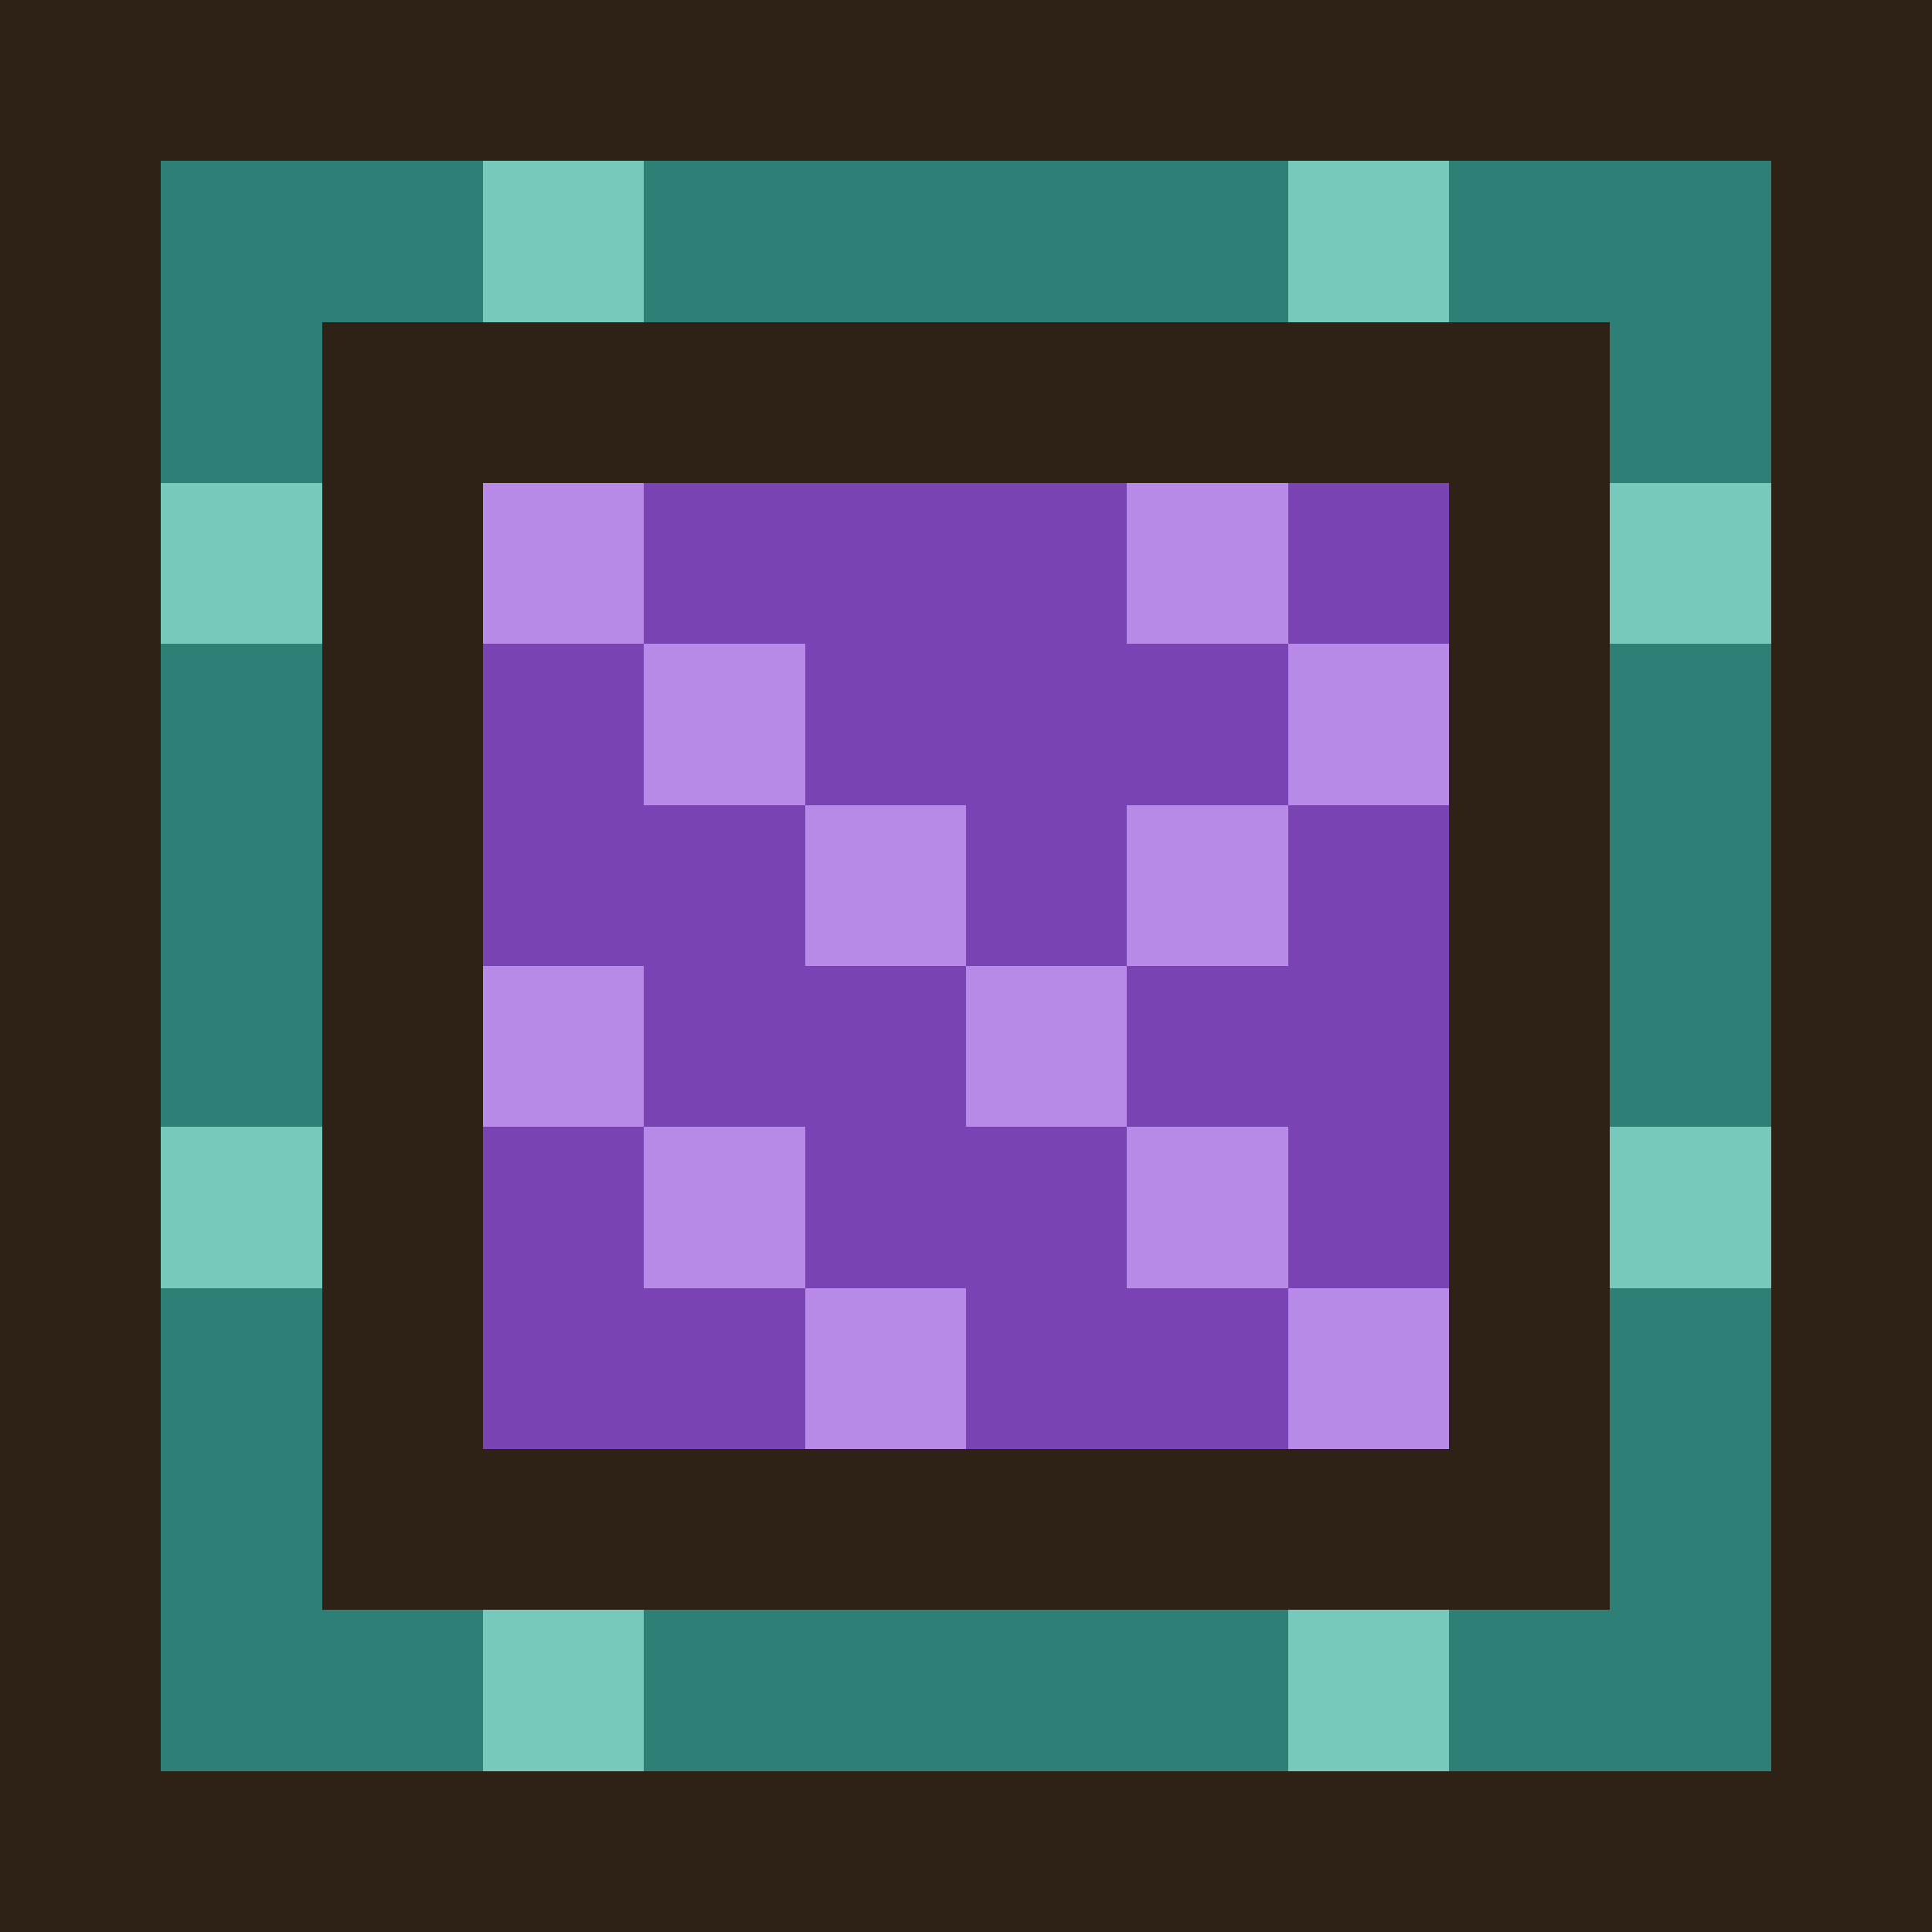
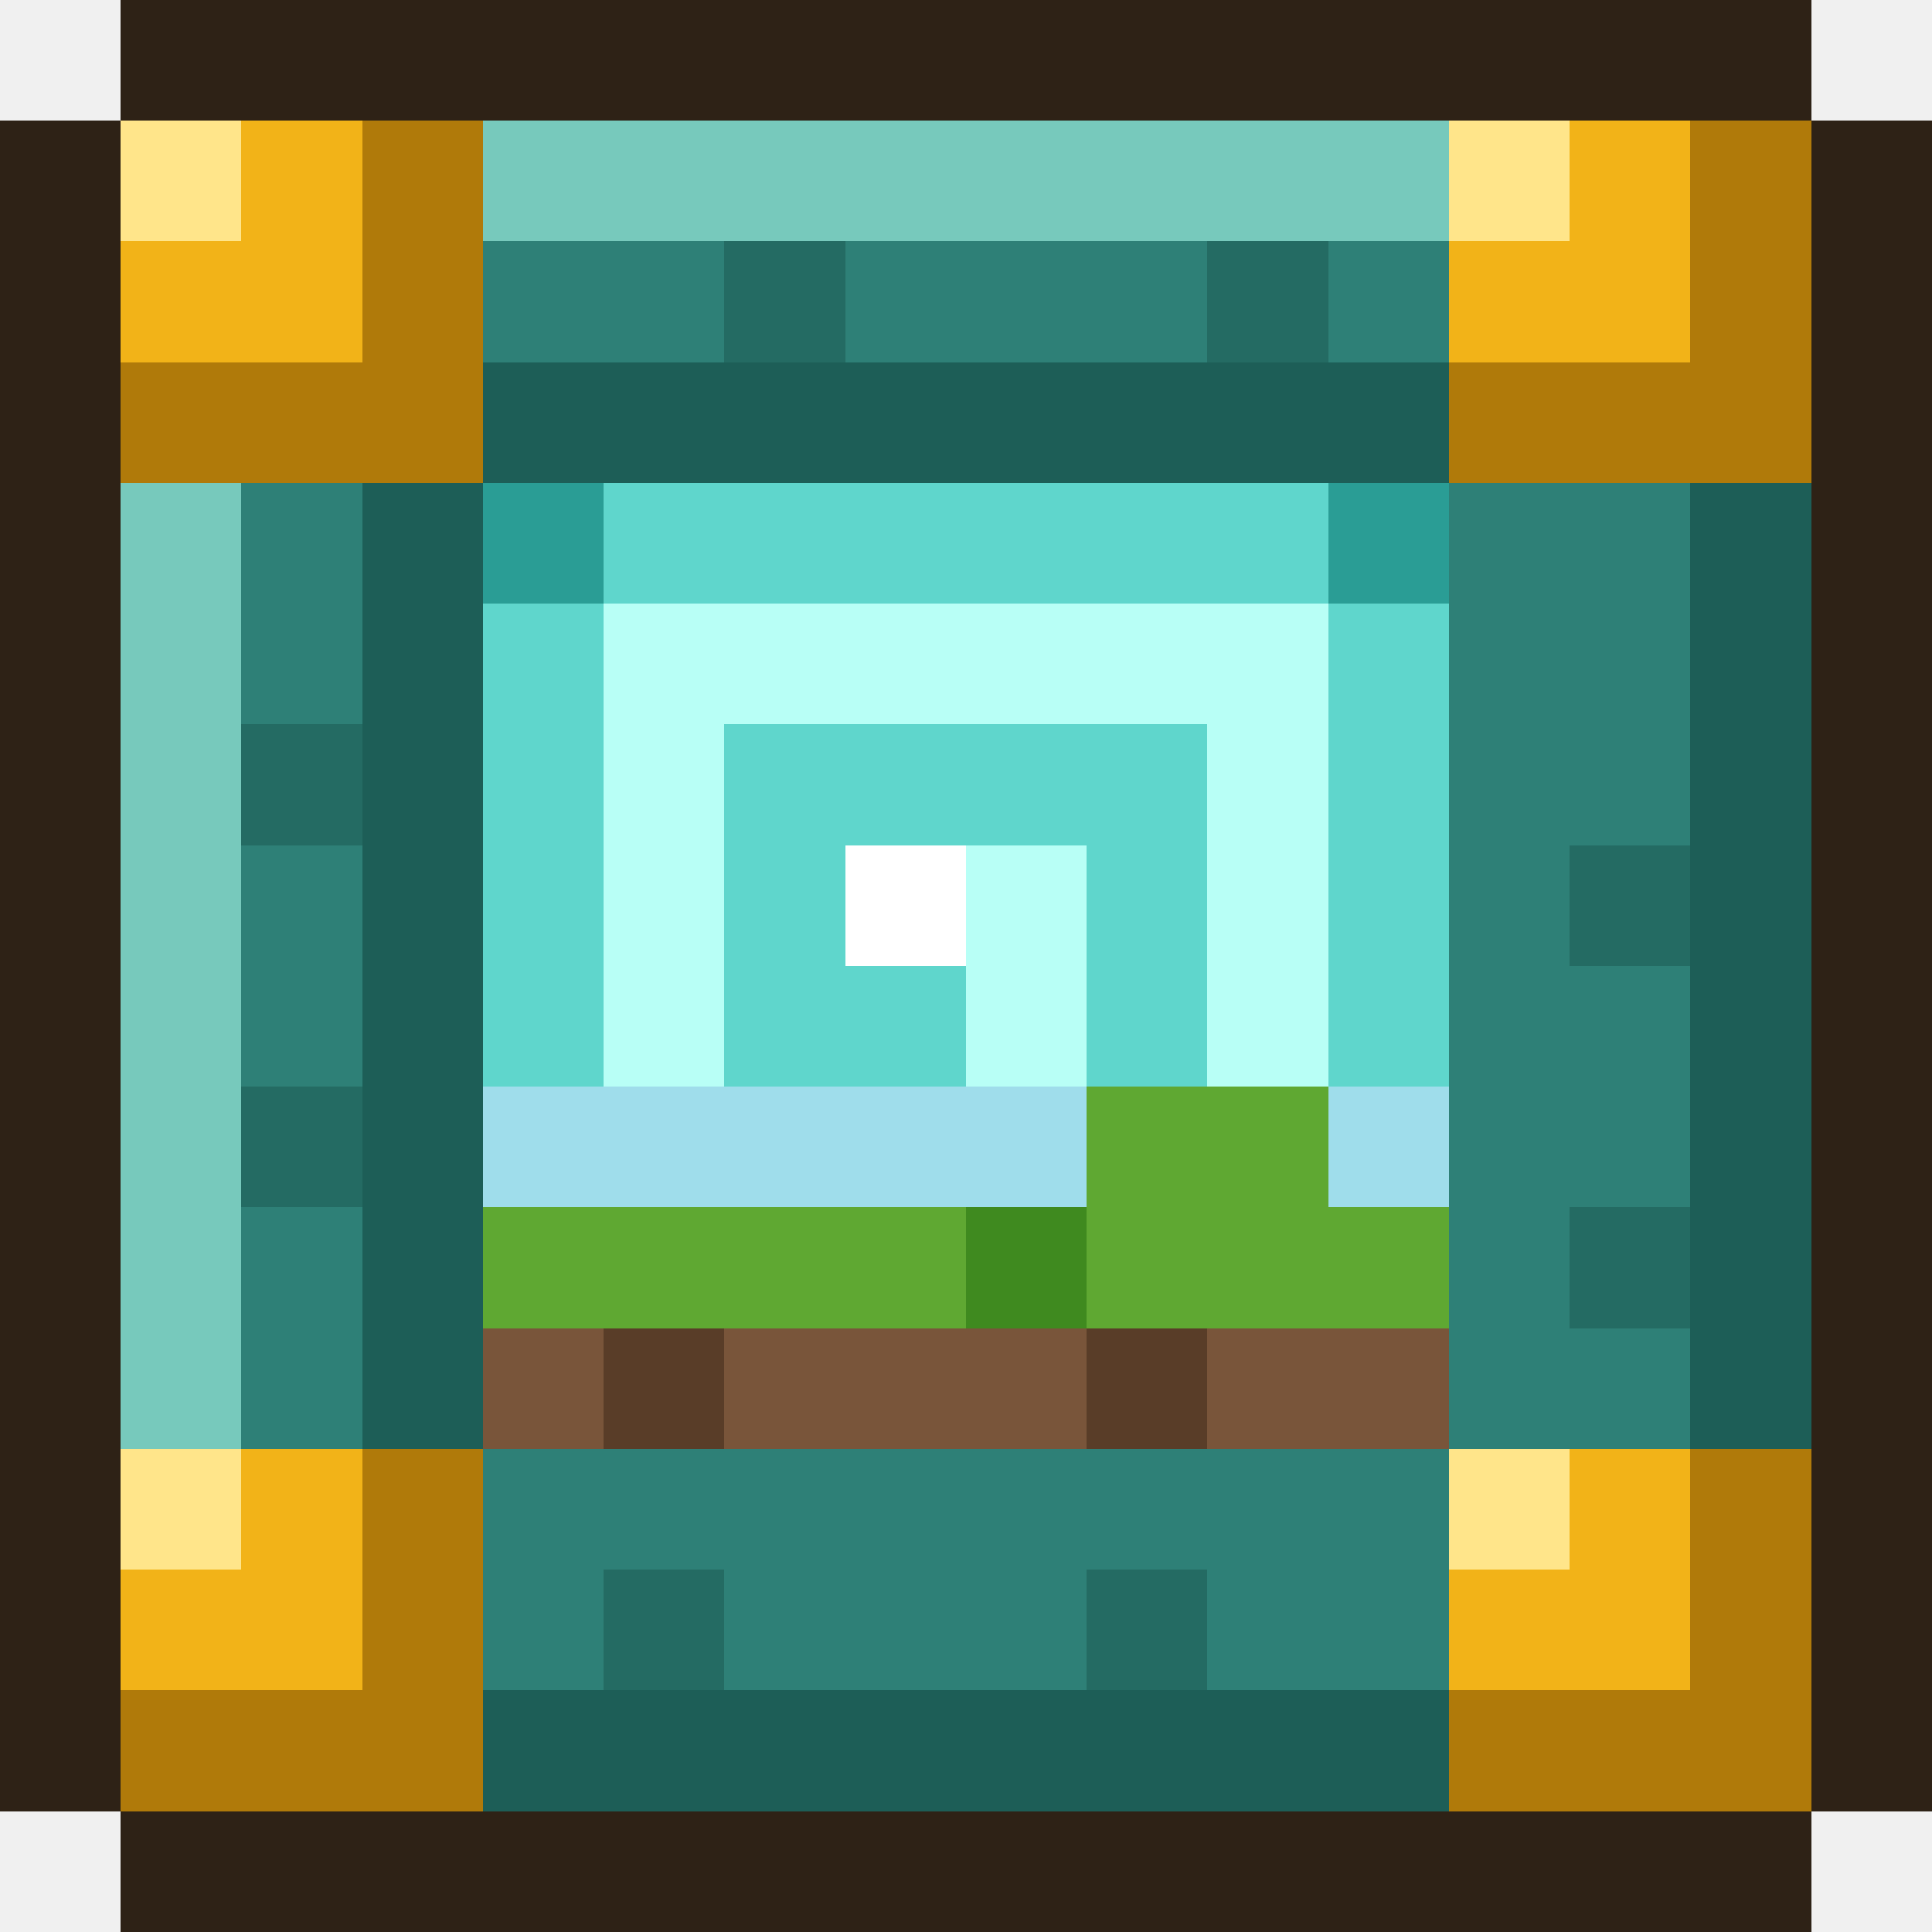
- <svg xmlns="http://www.w3.org/2000/svg" viewBox="0 0 12 12" shape-rendering="crispEdges">
-   <rect x="0" y="0" width="12" height="1" fill="#2E2216" />
+ <svg xmlns="http://www.w3.org/2000/svg" viewBox="0 0 16 16" shape-rendering="crispEdges">
+   <rect x="1" y="0" width="14" height="1" fill="#2E2216" />
  <rect x="0" y="1" width="1" height="1" fill="#2E2216" />
-   <rect x="1" y="1" width="2" height="1" fill="#2E8077" />
-   <rect x="3" y="1" width="1" height="1" fill="#77C9BC" />
-   <rect x="4" y="1" width="4" height="1" fill="#2E8077" />
-   <rect x="8" y="1" width="1" height="1" fill="#77C9BC" />
-   <rect x="9" y="1" width="2" height="1" fill="#2E8077" />
-   <rect x="11" y="1" width="1" height="1" fill="#2E2216" />
+   <rect x="1" y="1" width="1" height="1" fill="#FFE58A" />
+   <rect x="2" y="1" width="1" height="1" fill="#F2B318" />
+   <rect x="3" y="1" width="1" height="1" fill="#B07A0A" />
+   <rect x="4" y="1" width="8" height="1" fill="#77C9BC" />
+   <rect x="12" y="1" width="1" height="1" fill="#FFE58A" />
+   <rect x="13" y="1" width="1" height="1" fill="#F2B318" />
+   <rect x="14" y="1" width="1" height="1" fill="#B07A0A" />
+   <rect x="15" y="1" width="1" height="1" fill="#2E2216" />
  <rect x="0" y="2" width="1" height="1" fill="#2E2216" />
-   <rect x="1" y="2" width="1" height="1" fill="#2E8077" />
-   <rect x="2" y="2" width="8" height="1" fill="#2E2216" />
-   <rect x="10" y="2" width="1" height="1" fill="#2E8077" />
-   <rect x="11" y="2" width="1" height="1" fill="#2E2216" />
+   <rect x="1" y="2" width="2" height="1" fill="#F2B318" />
+   <rect x="3" y="2" width="1" height="1" fill="#B07A0A" />
+   <rect x="4" y="2" width="2" height="1" fill="#2E8077" />
+   <rect x="6" y="2" width="1" height="1" fill="#246B63" />
+   <rect x="7" y="2" width="3" height="1" fill="#2E8077" />
+   <rect x="10" y="2" width="1" height="1" fill="#246B63" />
+   <rect x="11" y="2" width="1" height="1" fill="#2E8077" />
+   <rect x="12" y="2" width="2" height="1" fill="#F2B318" />
+   <rect x="14" y="2" width="1" height="1" fill="#B07A0A" />
+   <rect x="15" y="2" width="1" height="1" fill="#2E2216" />
  <rect x="0" y="3" width="1" height="1" fill="#2E2216" />
-   <rect x="1" y="3" width="1" height="1" fill="#77C9BC" />
-   <rect x="2" y="3" width="1" height="1" fill="#2E2216" />
-   <rect x="3" y="3" width="1" height="1" fill="#B98BE8" />
-   <rect x="4" y="3" width="3" height="1" fill="#7A44B5" />
-   <rect x="7" y="3" width="1" height="1" fill="#B98BE8" />
-   <rect x="8" y="3" width="1" height="1" fill="#7A44B5" />
-   <rect x="9" y="3" width="1" height="1" fill="#2E2216" />
-   <rect x="10" y="3" width="1" height="1" fill="#77C9BC" />
-   <rect x="11" y="3" width="1" height="1" fill="#2E2216" />
+   <rect x="1" y="3" width="3" height="1" fill="#B07A0A" />
+   <rect x="4" y="3" width="8" height="1" fill="#1D5E57" />
+   <rect x="12" y="3" width="3" height="1" fill="#B07A0A" />
+   <rect x="15" y="3" width="1" height="1" fill="#2E2216" />
  <rect x="0" y="4" width="1" height="1" fill="#2E2216" />
-   <rect x="1" y="4" width="1" height="1" fill="#2E8077" />
-   <rect x="2" y="4" width="1" height="1" fill="#2E2216" />
-   <rect x="3" y="4" width="1" height="1" fill="#7A44B5" />
-   <rect x="4" y="4" width="1" height="1" fill="#B98BE8" />
-   <rect x="5" y="4" width="3" height="1" fill="#7A44B5" />
-   <rect x="8" y="4" width="1" height="1" fill="#B98BE8" />
-   <rect x="9" y="4" width="1" height="1" fill="#2E2216" />
-   <rect x="10" y="4" width="1" height="1" fill="#2E8077" />
-   <rect x="11" y="4" width="1" height="1" fill="#2E2216" />
+   <rect x="1" y="4" width="1" height="1" fill="#77C9BC" />
+   <rect x="2" y="4" width="1" height="1" fill="#2E8077" />
+   <rect x="3" y="4" width="1" height="1" fill="#1D5E57" />
+   <rect x="4" y="4" width="1" height="1" fill="#2A9D95" />
+   <rect x="5" y="4" width="6" height="1" fill="#5FD6CC" />
+   <rect x="11" y="4" width="1" height="1" fill="#2A9D95" />
+   <rect x="12" y="4" width="2" height="1" fill="#2E8077" />
+   <rect x="14" y="4" width="1" height="1" fill="#1D5E57" />
+   <rect x="15" y="4" width="1" height="1" fill="#2E2216" />
  <rect x="0" y="5" width="1" height="1" fill="#2E2216" />
-   <rect x="1" y="5" width="1" height="1" fill="#2E8077" />
-   <rect x="2" y="5" width="1" height="1" fill="#2E2216" />
-   <rect x="3" y="5" width="2" height="1" fill="#7A44B5" />
-   <rect x="5" y="5" width="1" height="1" fill="#B98BE8" />
-   <rect x="6" y="5" width="1" height="1" fill="#7A44B5" />
-   <rect x="7" y="5" width="1" height="1" fill="#B98BE8" />
-   <rect x="8" y="5" width="1" height="1" fill="#7A44B5" />
-   <rect x="9" y="5" width="1" height="1" fill="#2E2216" />
-   <rect x="10" y="5" width="1" height="1" fill="#2E8077" />
-   <rect x="11" y="5" width="1" height="1" fill="#2E2216" />
+   <rect x="1" y="5" width="1" height="1" fill="#77C9BC" />
+   <rect x="2" y="5" width="1" height="1" fill="#2E8077" />
+   <rect x="3" y="5" width="1" height="1" fill="#1D5E57" />
+   <rect x="4" y="5" width="1" height="1" fill="#5FD6CC" />
+   <rect x="5" y="5" width="6" height="1" fill="#B8FFF6" />
+   <rect x="11" y="5" width="1" height="1" fill="#5FD6CC" />
+   <rect x="12" y="5" width="2" height="1" fill="#2E8077" />
+   <rect x="14" y="5" width="1" height="1" fill="#1D5E57" />
+   <rect x="15" y="5" width="1" height="1" fill="#2E2216" />
  <rect x="0" y="6" width="1" height="1" fill="#2E2216" />
-   <rect x="1" y="6" width="1" height="1" fill="#2E8077" />
-   <rect x="2" y="6" width="1" height="1" fill="#2E2216" />
-   <rect x="3" y="6" width="1" height="1" fill="#B98BE8" />
-   <rect x="4" y="6" width="2" height="1" fill="#7A44B5" />
-   <rect x="6" y="6" width="1" height="1" fill="#B98BE8" />
-   <rect x="7" y="6" width="2" height="1" fill="#7A44B5" />
-   <rect x="9" y="6" width="1" height="1" fill="#2E2216" />
-   <rect x="10" y="6" width="1" height="1" fill="#2E8077" />
-   <rect x="11" y="6" width="1" height="1" fill="#2E2216" />
+   <rect x="1" y="6" width="1" height="1" fill="#77C9BC" />
+   <rect x="2" y="6" width="1" height="1" fill="#246B63" />
+   <rect x="3" y="6" width="1" height="1" fill="#1D5E57" />
+   <rect x="4" y="6" width="1" height="1" fill="#5FD6CC" />
+   <rect x="5" y="6" width="1" height="1" fill="#B8FFF6" />
+   <rect x="6" y="6" width="4" height="1" fill="#5FD6CC" />
+   <rect x="10" y="6" width="1" height="1" fill="#B8FFF6" />
+   <rect x="11" y="6" width="1" height="1" fill="#5FD6CC" />
+   <rect x="12" y="6" width="2" height="1" fill="#2E8077" />
+   <rect x="14" y="6" width="1" height="1" fill="#1D5E57" />
+   <rect x="15" y="6" width="1" height="1" fill="#2E2216" />
  <rect x="0" y="7" width="1" height="1" fill="#2E2216" />
  <rect x="1" y="7" width="1" height="1" fill="#77C9BC" />
-   <rect x="2" y="7" width="1" height="1" fill="#2E2216" />
-   <rect x="3" y="7" width="1" height="1" fill="#7A44B5" />
-   <rect x="4" y="7" width="1" height="1" fill="#B98BE8" />
-   <rect x="5" y="7" width="2" height="1" fill="#7A44B5" />
-   <rect x="7" y="7" width="1" height="1" fill="#B98BE8" />
-   <rect x="8" y="7" width="1" height="1" fill="#7A44B5" />
-   <rect x="9" y="7" width="1" height="1" fill="#2E2216" />
-   <rect x="10" y="7" width="1" height="1" fill="#77C9BC" />
-   <rect x="11" y="7" width="1" height="1" fill="#2E2216" />
+   <rect x="2" y="7" width="1" height="1" fill="#2E8077" />
+   <rect x="3" y="7" width="1" height="1" fill="#1D5E57" />
+   <rect x="4" y="7" width="1" height="1" fill="#5FD6CC" />
+   <rect x="5" y="7" width="1" height="1" fill="#B8FFF6" />
+   <rect x="6" y="7" width="1" height="1" fill="#5FD6CC" />
+   <rect x="7" y="7" width="1" height="1" fill="#FFFFFF" />
+   <rect x="8" y="7" width="1" height="1" fill="#B8FFF6" />
+   <rect x="9" y="7" width="1" height="1" fill="#5FD6CC" />
+   <rect x="10" y="7" width="1" height="1" fill="#B8FFF6" />
+   <rect x="11" y="7" width="1" height="1" fill="#5FD6CC" />
+   <rect x="12" y="7" width="1" height="1" fill="#2E8077" />
+   <rect x="13" y="7" width="1" height="1" fill="#246B63" />
+   <rect x="14" y="7" width="1" height="1" fill="#1D5E57" />
+   <rect x="15" y="7" width="1" height="1" fill="#2E2216" />
  <rect x="0" y="8" width="1" height="1" fill="#2E2216" />
-   <rect x="1" y="8" width="1" height="1" fill="#2E8077" />
-   <rect x="2" y="8" width="1" height="1" fill="#2E2216" />
-   <rect x="3" y="8" width="2" height="1" fill="#7A44B5" />
-   <rect x="5" y="8" width="1" height="1" fill="#B98BE8" />
-   <rect x="6" y="8" width="2" height="1" fill="#7A44B5" />
-   <rect x="8" y="8" width="1" height="1" fill="#B98BE8" />
-   <rect x="9" y="8" width="1" height="1" fill="#2E2216" />
-   <rect x="10" y="8" width="1" height="1" fill="#2E8077" />
-   <rect x="11" y="8" width="1" height="1" fill="#2E2216" />
+   <rect x="1" y="8" width="1" height="1" fill="#77C9BC" />
+   <rect x="2" y="8" width="1" height="1" fill="#2E8077" />
+   <rect x="3" y="8" width="1" height="1" fill="#1D5E57" />
+   <rect x="4" y="8" width="1" height="1" fill="#5FD6CC" />
+   <rect x="5" y="8" width="1" height="1" fill="#B8FFF6" />
+   <rect x="6" y="8" width="2" height="1" fill="#5FD6CC" />
+   <rect x="8" y="8" width="1" height="1" fill="#B8FFF6" />
+   <rect x="9" y="8" width="1" height="1" fill="#5FD6CC" />
+   <rect x="10" y="8" width="1" height="1" fill="#B8FFF6" />
+   <rect x="11" y="8" width="1" height="1" fill="#5FD6CC" />
+   <rect x="12" y="8" width="2" height="1" fill="#2E8077" />
+   <rect x="14" y="8" width="1" height="1" fill="#1D5E57" />
+   <rect x="15" y="8" width="1" height="1" fill="#2E2216" />
  <rect x="0" y="9" width="1" height="1" fill="#2E2216" />
-   <rect x="1" y="9" width="1" height="1" fill="#2E8077" />
-   <rect x="2" y="9" width="8" height="1" fill="#2E2216" />
-   <rect x="10" y="9" width="1" height="1" fill="#2E8077" />
-   <rect x="11" y="9" width="1" height="1" fill="#2E2216" />
+   <rect x="1" y="9" width="1" height="1" fill="#77C9BC" />
+   <rect x="2" y="9" width="1" height="1" fill="#246B63" />
+   <rect x="3" y="9" width="1" height="1" fill="#1D5E57" />
+   <rect x="4" y="9" width="5" height="1" fill="#9FDDEB" />
+   <rect x="9" y="9" width="2" height="1" fill="#5FA832" />
+   <rect x="11" y="9" width="1" height="1" fill="#9FDDEB" />
+   <rect x="12" y="9" width="2" height="1" fill="#2E8077" />
+   <rect x="14" y="9" width="1" height="1" fill="#1D5E57" />
+   <rect x="15" y="9" width="1" height="1" fill="#2E2216" />
  <rect x="0" y="10" width="1" height="1" fill="#2E2216" />
-   <rect x="1" y="10" width="2" height="1" fill="#2E8077" />
-   <rect x="3" y="10" width="1" height="1" fill="#77C9BC" />
-   <rect x="4" y="10" width="4" height="1" fill="#2E8077" />
-   <rect x="8" y="10" width="1" height="1" fill="#77C9BC" />
-   <rect x="9" y="10" width="2" height="1" fill="#2E8077" />
-   <rect x="11" y="10" width="1" height="1" fill="#2E2216" />
-   <rect x="0" y="11" width="12" height="1" fill="#2E2216" />
+   <rect x="1" y="10" width="1" height="1" fill="#77C9BC" />
+   <rect x="2" y="10" width="1" height="1" fill="#2E8077" />
+   <rect x="3" y="10" width="1" height="1" fill="#1D5E57" />
+   <rect x="4" y="10" width="4" height="1" fill="#5FA832" />
+   <rect x="8" y="10" width="1" height="1" fill="#3F8A1F" />
+   <rect x="9" y="10" width="3" height="1" fill="#5FA832" />
+   <rect x="12" y="10" width="1" height="1" fill="#2E8077" />
+   <rect x="13" y="10" width="1" height="1" fill="#246B63" />
+   <rect x="14" y="10" width="1" height="1" fill="#1D5E57" />
+   <rect x="15" y="10" width="1" height="1" fill="#2E2216" />
+   <rect x="0" y="11" width="1" height="1" fill="#2E2216" />
+   <rect x="1" y="11" width="1" height="1" fill="#77C9BC" />
+   <rect x="2" y="11" width="1" height="1" fill="#2E8077" />
+   <rect x="3" y="11" width="1" height="1" fill="#1D5E57" />
+   <rect x="4" y="11" width="1" height="1" fill="#79553A" />
+   <rect x="5" y="11" width="1" height="1" fill="#593D28" />
+   <rect x="6" y="11" width="3" height="1" fill="#79553A" />
+   <rect x="9" y="11" width="1" height="1" fill="#593D28" />
+   <rect x="10" y="11" width="2" height="1" fill="#79553A" />
+   <rect x="12" y="11" width="2" height="1" fill="#2E8077" />
+   <rect x="14" y="11" width="1" height="1" fill="#1D5E57" />
+   <rect x="15" y="11" width="1" height="1" fill="#2E2216" />
+   <rect x="0" y="12" width="1" height="1" fill="#2E2216" />
+   <rect x="1" y="12" width="1" height="1" fill="#FFE58A" />
+   <rect x="2" y="12" width="1" height="1" fill="#F2B318" />
+   <rect x="3" y="12" width="1" height="1" fill="#B07A0A" />
+   <rect x="4" y="12" width="8" height="1" fill="#2E8077" />
+   <rect x="12" y="12" width="1" height="1" fill="#FFE58A" />
+   <rect x="13" y="12" width="1" height="1" fill="#F2B318" />
+   <rect x="14" y="12" width="1" height="1" fill="#B07A0A" />
+   <rect x="15" y="12" width="1" height="1" fill="#2E2216" />
+   <rect x="0" y="13" width="1" height="1" fill="#2E2216" />
+   <rect x="1" y="13" width="2" height="1" fill="#F2B318" />
+   <rect x="3" y="13" width="1" height="1" fill="#B07A0A" />
+   <rect x="4" y="13" width="1" height="1" fill="#2E8077" />
+   <rect x="5" y="13" width="1" height="1" fill="#246B63" />
+   <rect x="6" y="13" width="3" height="1" fill="#2E8077" />
+   <rect x="9" y="13" width="1" height="1" fill="#246B63" />
+   <rect x="10" y="13" width="2" height="1" fill="#2E8077" />
+   <rect x="12" y="13" width="2" height="1" fill="#F2B318" />
+   <rect x="14" y="13" width="1" height="1" fill="#B07A0A" />
+   <rect x="15" y="13" width="1" height="1" fill="#2E2216" />
+   <rect x="0" y="14" width="1" height="1" fill="#2E2216" />
+   <rect x="1" y="14" width="3" height="1" fill="#B07A0A" />
+   <rect x="4" y="14" width="8" height="1" fill="#1D5E57" />
+   <rect x="12" y="14" width="3" height="1" fill="#B07A0A" />
+   <rect x="15" y="14" width="1" height="1" fill="#2E2216" />
+   <rect x="1" y="15" width="14" height="1" fill="#2E2216" />
</svg>
